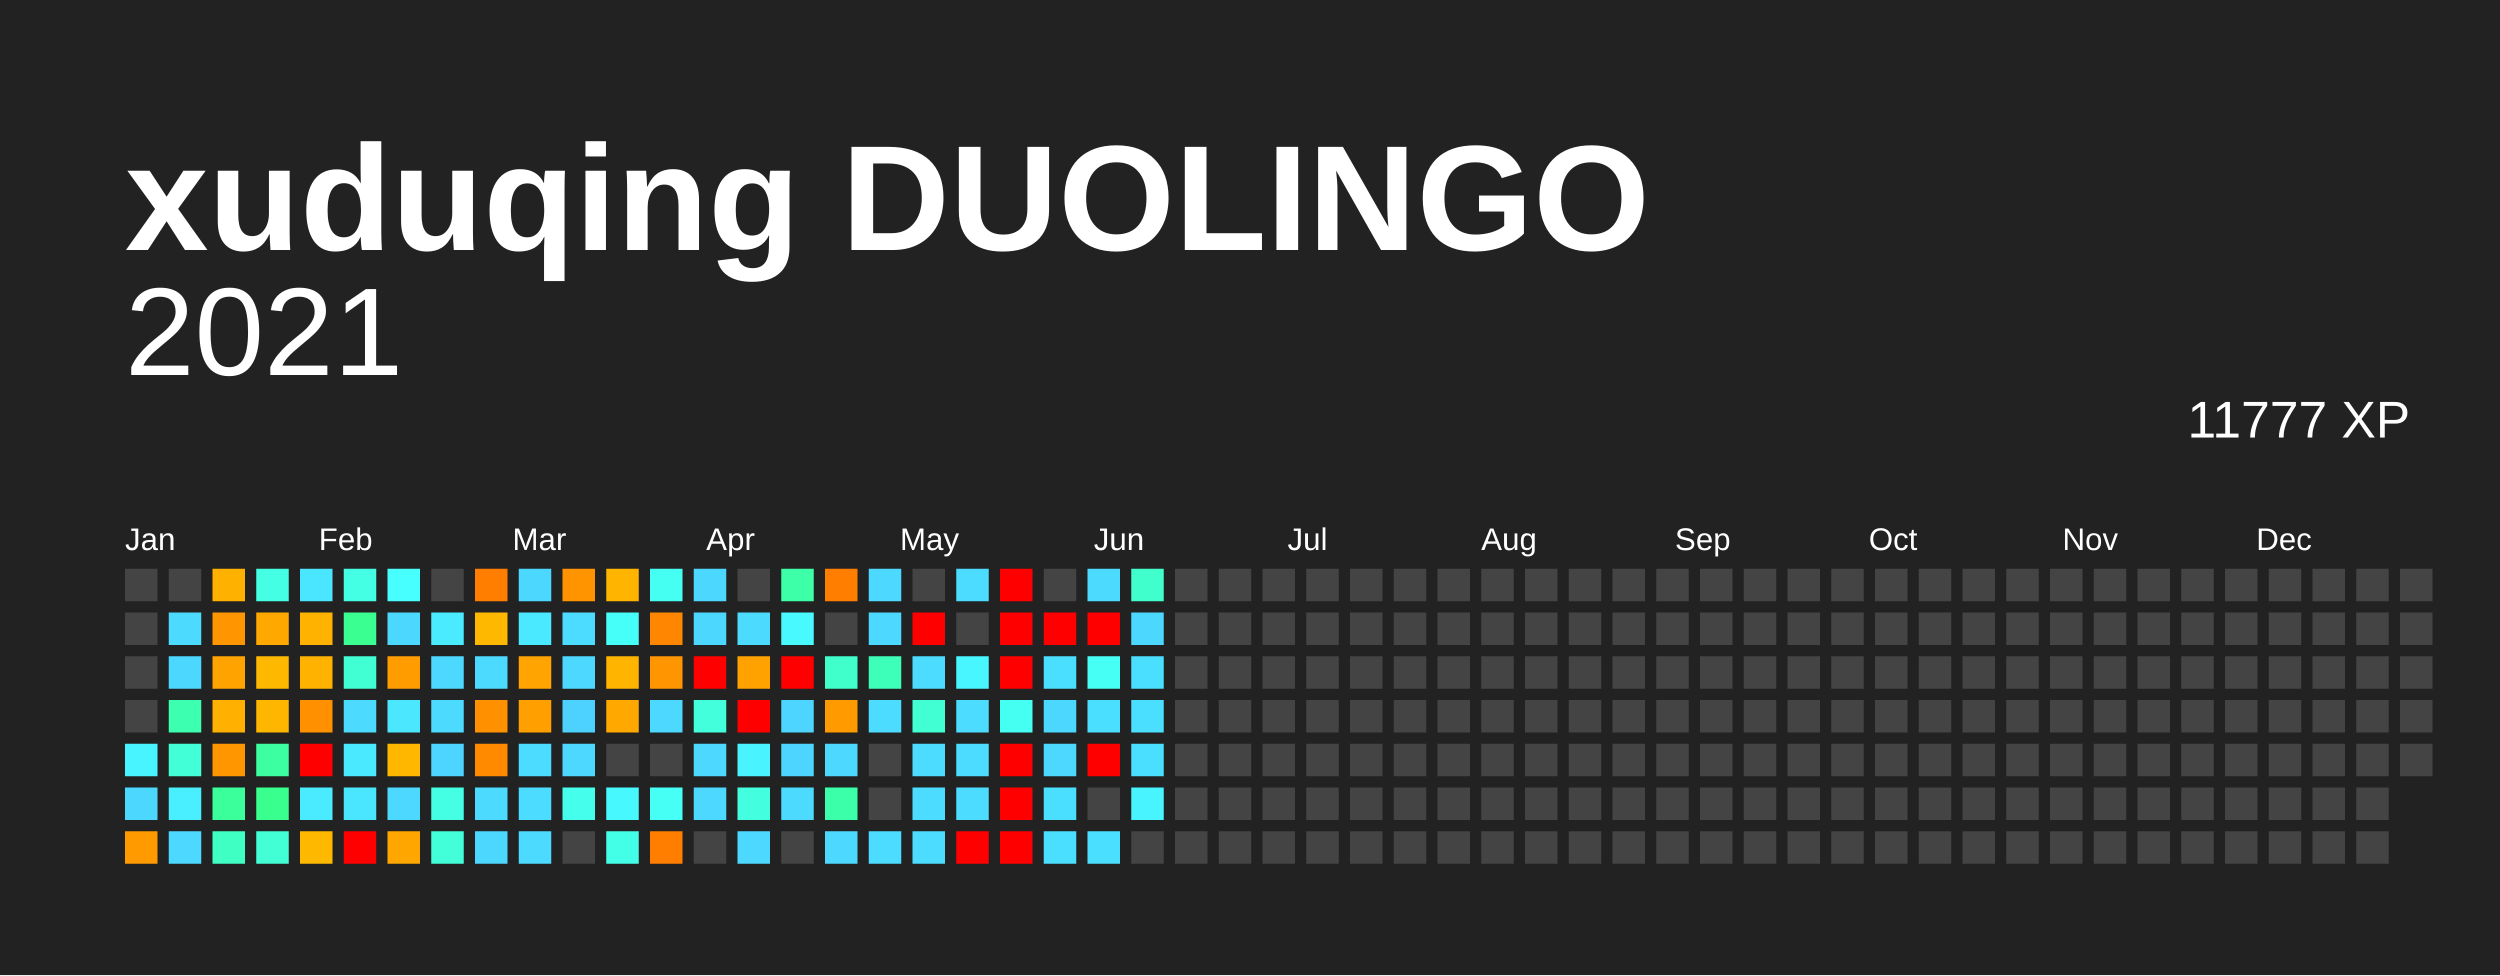
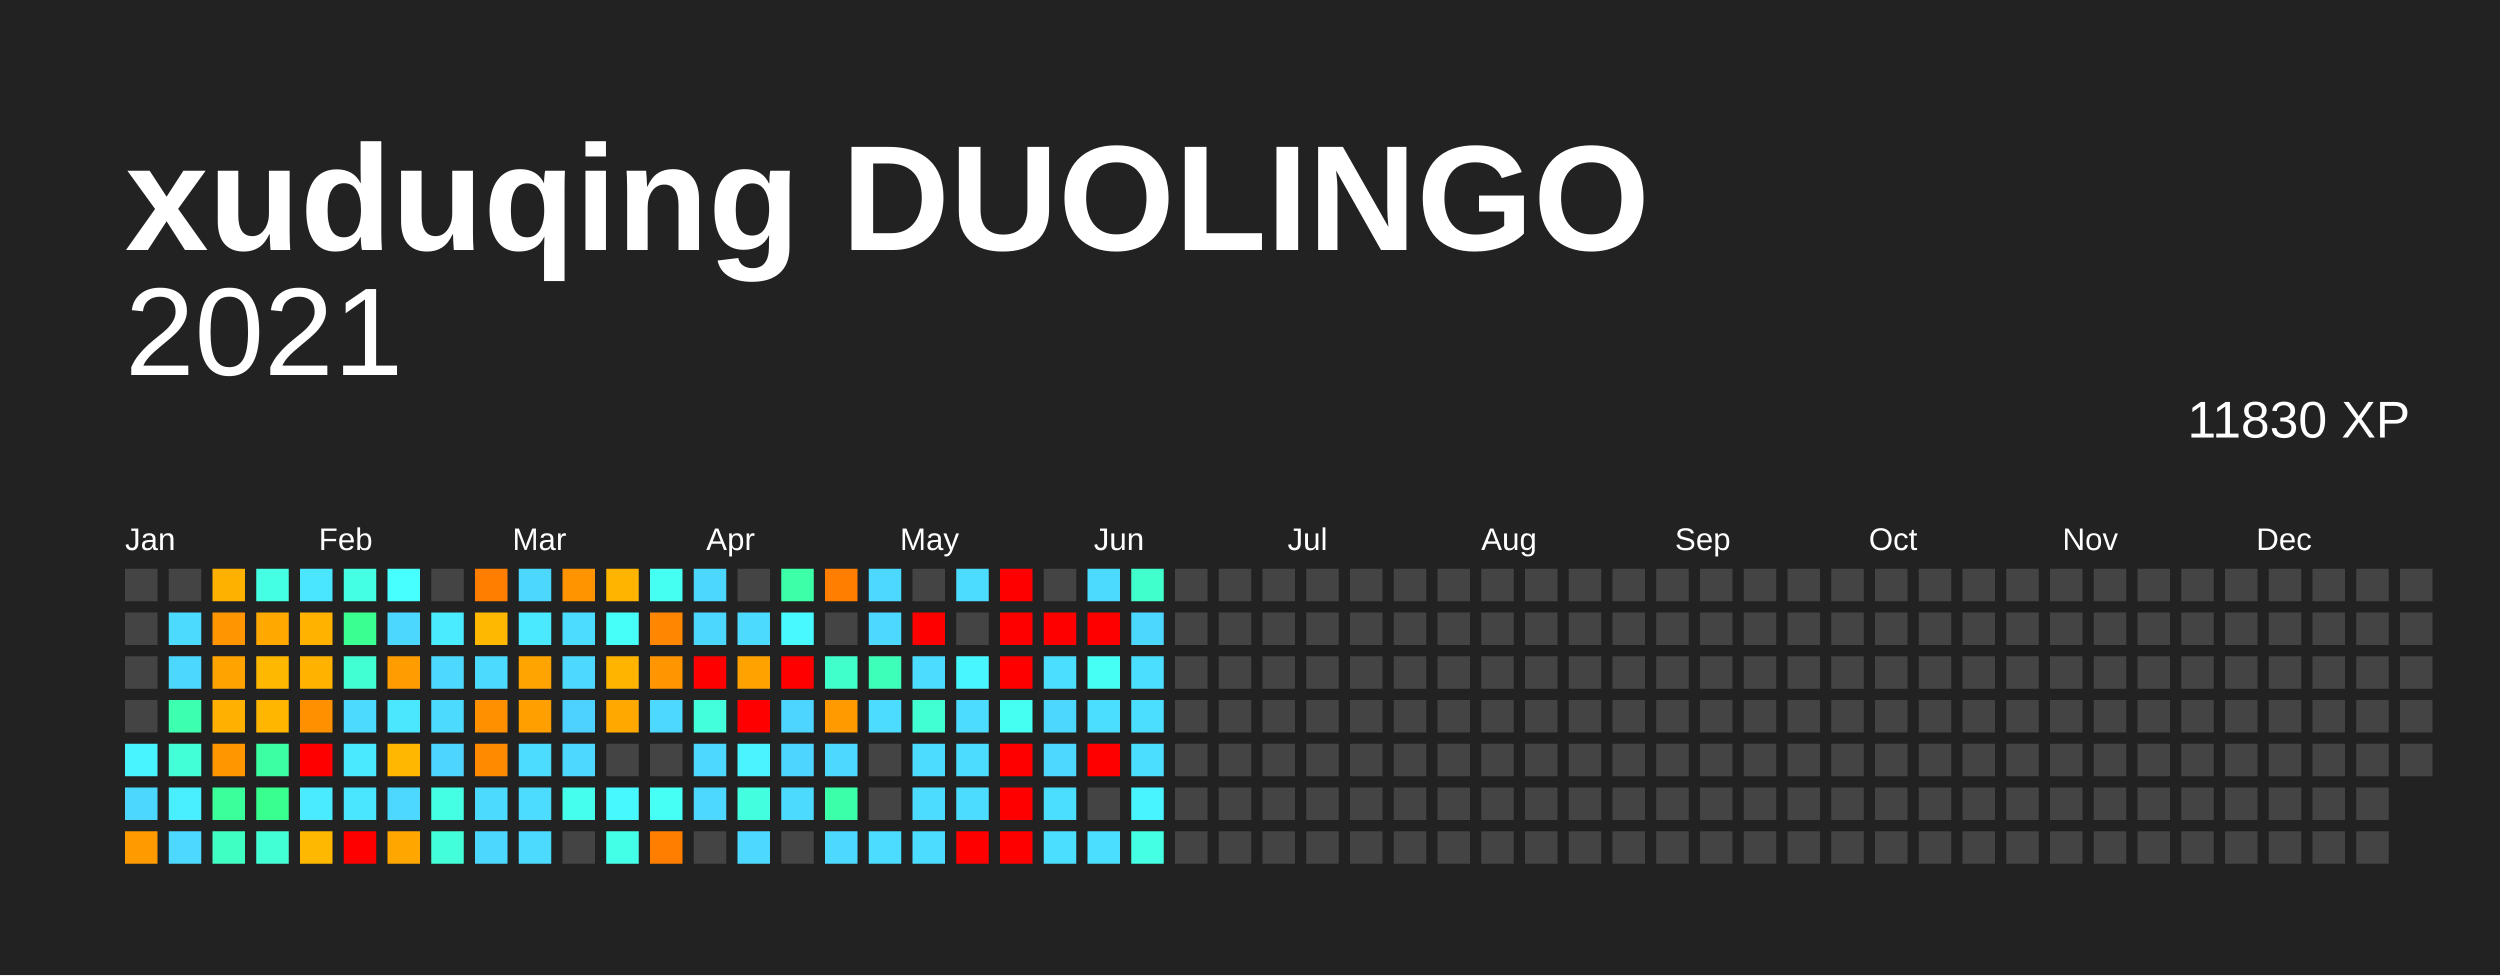
<svg xmlns="http://www.w3.org/2000/svg" baseProfile="full" height="78mm" version="1.1" viewBox="0,0,200,78" width="200mm">
  <defs />
  <rect fill="#222222" height="78" width="200" x="0" y="0" />
  <text fill="#FFFFFF" style="font-size:12px; font-family:Arial; font-weight:bold;" x="10" y="20">xuduqing DUOLINGO</text>
  <text alignment-baseline="hanging" fill="#FFFFFF" style="font-size:10.0px; font-family:Arial;" x="10" y="30">2021</text>
-   <text alignment-baseline="hanging" fill="#FFFFFF" style="font-size:4.125px; font-family:Arial;" x="175" y="35">11777 XP</text>
+   <text alignment-baseline="hanging" fill="#FFFFFF" style="font-size:4.125px; font-family:Arial;" x="175" y="35">11830 XP</text>
  <text fill="#FFFFFF" style="font-size:2.5px; font-family:Arial" x="10.0" y="44">Jan</text>
  <text fill="#FFFFFF" style="font-size:2.5px; font-family:Arial" x="25.5" y="44">Feb</text>
  <text fill="#FFFFFF" style="font-size:2.5px; font-family:Arial" x="41.0" y="44">Mar</text>
  <text fill="#FFFFFF" style="font-size:2.5px; font-family:Arial" x="56.5" y="44">Apr</text>
  <text fill="#FFFFFF" style="font-size:2.5px; font-family:Arial" x="72.0" y="44">May</text>
  <text fill="#FFFFFF" style="font-size:2.5px; font-family:Arial" x="87.5" y="44">Jun</text>
  <text fill="#FFFFFF" style="font-size:2.5px; font-family:Arial" x="103.0" y="44">Jul</text>
  <text fill="#FFFFFF" style="font-size:2.5px; font-family:Arial" x="118.5" y="44">Aug</text>
  <text fill="#FFFFFF" style="font-size:2.5px; font-family:Arial" x="134.0" y="44">Sep</text>
  <text fill="#FFFFFF" style="font-size:2.5px; font-family:Arial" x="149.5" y="44">Oct</text>
  <text fill="#FFFFFF" style="font-size:2.5px; font-family:Arial" x="165.0" y="44">Nov</text>
  <text fill="#FFFFFF" style="font-size:2.5px; font-family:Arial" x="180.5" y="44">Dec</text>
  <rect fill="#444444" height="2.6" width="2.6" x="10.0" y="45.5" />
  <rect fill="#444444" height="2.6" width="2.6" x="10.0" y="49.0" />
  <rect fill="#444444" height="2.6" width="2.6" x="10.0" y="52.5" />
  <rect fill="#444444" height="2.6" width="2.6" x="10.0" y="56.0" />
  <rect fill="#48f4ff" height="2.6" width="2.6" x="10.0" y="59.5" />
  <rect fill="#4cd7ff" height="2.6" width="2.6" x="10.0" y="63.0" />
  <rect fill="#ff9a00" height="2.6" width="2.6" x="10.0" y="66.5" />
  <rect fill="#444444" height="2.6" width="2.6" x="13.5" y="45.5" />
  <rect fill="#4cdaff" height="2.6" width="2.6" x="13.5" y="49.0" />
  <rect fill="#4cd7ff" height="2.6" width="2.6" x="13.5" y="52.5" />
  <rect fill="#3dffb0" height="2.6" width="2.6" x="13.5" y="56.0" />
  <rect fill="#42ffd7" height="2.6" width="2.6" x="13.5" y="59.5" />
  <rect fill="#49efff" height="2.6" width="2.6" x="13.5" y="63.0" />
  <rect fill="#4cd8ff" height="2.6" width="2.6" x="13.5" y="66.5" />
  <rect fill="#ffb100" height="2.6" width="2.6" x="17.0" y="45.5" />
  <rect fill="#ff9500" height="2.6" width="2.6" x="17.0" y="49.0" />
  <rect fill="#ffa300" height="2.6" width="2.6" x="17.0" y="52.5" />
  <rect fill="#ffb000" height="2.6" width="2.6" x="17.0" y="56.0" />
  <rect fill="#ff9600" height="2.6" width="2.6" x="17.0" y="59.5" />
  <rect fill="#3bff9b" height="2.6" width="2.6" x="17.0" y="63.0" />
  <rect fill="#40ffc3" height="2.6" width="2.6" x="17.0" y="66.5" />
  <rect fill="#44ffe3" height="2.6" width="2.6" x="20.5" y="45.5" />
  <rect fill="#ffa900" height="2.6" width="2.6" x="20.5" y="49.0" />
  <rect fill="#ffb800" height="2.6" width="2.6" x="20.5" y="52.5" />
  <rect fill="#ffb600" height="2.6" width="2.6" x="20.5" y="56.0" />
  <rect fill="#3cffa1" height="2.6" width="2.6" x="20.5" y="59.5" />
  <rect fill="#39ff8e" height="2.6" width="2.6" x="20.5" y="63.0" />
  <rect fill="#42ffd5" height="2.6" width="2.6" x="20.5" y="66.5" />
  <rect fill="#4ae5ff" height="2.6" width="2.6" x="24.0" y="45.5" />
  <rect fill="#ffb300" height="2.6" width="2.6" x="24.0" y="49.0" />
  <rect fill="#ffb300" height="2.6" width="2.6" x="24.0" y="52.5" />
  <rect fill="#ff9100" height="2.6" width="2.6" x="24.0" y="56.0" />
  <rect fill="red" height="2.6" width="2.6" x="24.0" y="59.5" />
  <rect fill="#4aeaff" height="2.6" width="2.6" x="24.0" y="63.0" />
  <rect fill="#ffb800" height="2.6" width="2.6" x="24.0" y="66.5" />
  <rect fill="#44ffe3" height="2.6" width="2.6" x="27.5" y="45.5" />
  <rect fill="#3aff91" height="2.6" width="2.6" x="27.5" y="49.0" />
  <rect fill="#42ffd3" height="2.6" width="2.6" x="27.5" y="52.5" />
  <rect fill="#4cdaff" height="2.6" width="2.6" x="27.5" y="56.0" />
  <rect fill="#4ae9ff" height="2.6" width="2.6" x="27.5" y="59.5" />
  <rect fill="#4ae5ff" height="2.6" width="2.6" x="27.5" y="63.0" />
  <rect fill="red" height="2.6" width="2.6" x="27.5" y="66.5" />
  <rect fill="#47ffff" height="2.6" width="2.6" x="31.0" y="45.5" />
  <rect fill="#4cd7ff" height="2.6" width="2.6" x="31.0" y="49.0" />
  <rect fill="#ff9d00" height="2.6" width="2.6" x="31.0" y="52.5" />
  <rect fill="#4ae7ff" height="2.6" width="2.6" x="31.0" y="56.0" />
  <rect fill="#ffb700" height="2.6" width="2.6" x="31.0" y="59.5" />
  <rect fill="#4cd8ff" height="2.6" width="2.6" x="31.0" y="63.0" />
  <rect fill="#ffa700" height="2.6" width="2.6" x="31.0" y="66.5" />
  <rect fill="#444444" height="2.6" width="2.6" x="34.5" y="45.5" />
  <rect fill="#4aeaff" height="2.6" width="2.6" x="34.5" y="49.0" />
  <rect fill="#4cd8ff" height="2.6" width="2.6" x="34.5" y="52.5" />
  <rect fill="#4cdaff" height="2.6" width="2.6" x="34.5" y="56.0" />
  <rect fill="#4dd5ff" height="2.6" width="2.6" x="34.5" y="59.5" />
  <rect fill="#44ffe3" height="2.6" width="2.6" x="34.5" y="63.0" />
  <rect fill="#42ffd9" height="2.6" width="2.6" x="34.5" y="66.5" />
  <rect fill="#ff7e00" height="2.6" width="2.6" x="38.0" y="45.5" />
  <rect fill="#ffb800" height="2.6" width="2.6" x="38.0" y="49.0" />
  <rect fill="#4cdaff" height="2.6" width="2.6" x="38.0" y="52.5" />
  <rect fill="#ff9000" height="2.6" width="2.6" x="38.0" y="56.0" />
  <rect fill="#ff8a00" height="2.6" width="2.6" x="38.0" y="59.5" />
  <rect fill="#4cdaff" height="2.6" width="2.6" x="38.0" y="63.0" />
  <rect fill="#4cd7ff" height="2.6" width="2.6" x="38.0" y="66.5" />
  <rect fill="#4cd7ff" height="2.6" width="2.6" x="41.5" y="45.5" />
  <rect fill="#4ae9ff" height="2.6" width="2.6" x="41.5" y="49.0" />
  <rect fill="#ffa400" height="2.6" width="2.6" x="41.5" y="52.5" />
  <rect fill="#ffa000" height="2.6" width="2.6" x="41.5" y="56.0" />
  <rect fill="#4cdcff" height="2.6" width="2.6" x="41.5" y="59.5" />
  <rect fill="#4cdcff" height="2.6" width="2.6" x="41.5" y="63.0" />
  <rect fill="#4cdaff" height="2.6" width="2.6" x="41.5" y="66.5" />
  <rect fill="#ff9400" height="2.6" width="2.6" x="45.0" y="45.5" />
  <rect fill="#4cdcff" height="2.6" width="2.6" x="45.0" y="49.0" />
  <rect fill="#4cd8ff" height="2.6" width="2.6" x="45.0" y="52.5" />
  <rect fill="#4dd2ff" height="2.6" width="2.6" x="45.0" y="56.0" />
  <rect fill="#4cd8ff" height="2.6" width="2.6" x="45.0" y="59.5" />
  <rect fill="#45ffec" height="2.6" width="2.6" x="45.0" y="63.0" />
  <rect fill="#444444" height="2.6" width="2.6" x="45.0" y="66.5" />
  <rect fill="#ffb400" height="2.6" width="2.6" x="48.5" y="45.5" />
  <rect fill="#46fff8" height="2.6" width="2.6" x="48.5" y="49.0" />
  <rect fill="#ffb500" height="2.6" width="2.6" x="48.5" y="52.5" />
  <rect fill="#ffa900" height="2.6" width="2.6" x="48.5" y="56.0" />
  <rect fill="#444444" height="2.6" width="2.6" x="48.5" y="59.5" />
  <rect fill="#48f8ff" height="2.6" width="2.6" x="48.5" y="63.0" />
  <rect fill="#44ffe7" height="2.6" width="2.6" x="48.5" y="66.5" />
  <rect fill="#46fff3" height="2.6" width="2.6" x="52.0" y="45.5" />
  <rect fill="#ff8600" height="2.6" width="2.6" x="52.0" y="49.0" />
  <rect fill="#ff9500" height="2.6" width="2.6" x="52.0" y="52.5" />
  <rect fill="#4cd8ff" height="2.6" width="2.6" x="52.0" y="56.0" />
  <rect fill="#444444" height="2.6" width="2.6" x="52.0" y="59.5" />
  <rect fill="#46fff5" height="2.6" width="2.6" x="52.0" y="63.0" />
  <rect fill="#ff7e00" height="2.6" width="2.6" x="52.0" y="66.5" />
  <rect fill="#4cd7ff" height="2.6" width="2.6" x="55.5" y="45.5" />
  <rect fill="#4cd7ff" height="2.6" width="2.6" x="55.5" y="49.0" />
  <rect fill="red" height="2.6" width="2.6" x="55.5" y="52.5" />
  <rect fill="#43ffdc" height="2.6" width="2.6" x="55.5" y="56.0" />
  <rect fill="#4cd8ff" height="2.6" width="2.6" x="55.5" y="59.5" />
  <rect fill="#4cd8ff" height="2.6" width="2.6" x="55.5" y="63.0" />
  <rect fill="#444444" height="2.6" width="2.6" x="55.5" y="66.5" />
  <rect fill="#444444" height="2.6" width="2.6" x="59.0" y="45.5" />
  <rect fill="#4cdaff" height="2.6" width="2.6" x="59.0" y="49.0" />
  <rect fill="#ffa200" height="2.6" width="2.6" x="59.0" y="52.5" />
  <rect fill="red" height="2.6" width="2.6" x="59.0" y="56.0" />
  <rect fill="#49f3ff" height="2.6" width="2.6" x="59.0" y="59.5" />
  <rect fill="#43ffe0" height="2.6" width="2.6" x="59.0" y="63.0" />
  <rect fill="#4cd8ff" height="2.6" width="2.6" x="59.0" y="66.5" />
  <rect fill="#3cffa7" height="2.6" width="2.6" x="62.5" y="45.5" />
  <rect fill="#48faff" height="2.6" width="2.6" x="62.5" y="49.0" />
  <rect fill="red" height="2.6" width="2.6" x="62.5" y="52.5" />
  <rect fill="#4dd5ff" height="2.6" width="2.6" x="62.5" y="56.0" />
  <rect fill="#4dd5ff" height="2.6" width="2.6" x="62.5" y="59.5" />
  <rect fill="#4cdaff" height="2.6" width="2.6" x="62.5" y="63.0" />
  <rect fill="#444444" height="2.6" width="2.6" x="62.5" y="66.5" />
  <rect fill="#ff7e00" height="2.6" width="2.6" x="66.0" y="45.5" />
  <rect fill="#444444" height="2.6" width="2.6" x="66.0" y="49.0" />
  <rect fill="#40ffca" height="2.6" width="2.6" x="66.0" y="52.5" />
  <rect fill="#ff9a00" height="2.6" width="2.6" x="66.0" y="56.0" />
  <rect fill="#4cd8ff" height="2.6" width="2.6" x="66.0" y="59.5" />
  <rect fill="#3cffa9" height="2.6" width="2.6" x="66.0" y="63.0" />
  <rect fill="#4cd8ff" height="2.6" width="2.6" x="66.0" y="66.5" />
  <rect fill="#4cd8ff" height="2.6" width="2.6" x="69.5" y="45.5" />
  <rect fill="#4cd8ff" height="2.6" width="2.6" x="69.5" y="49.0" />
  <rect fill="#3effba" height="2.6" width="2.6" x="69.5" y="52.5" />
  <rect fill="#4cdcff" height="2.6" width="2.6" x="69.5" y="56.0" />
  <rect fill="#444444" height="2.6" width="2.6" x="69.5" y="59.5" />
  <rect fill="#444444" height="2.6" width="2.6" x="69.5" y="63.0" />
  <rect fill="#4cdcff" height="2.6" width="2.6" x="69.5" y="66.5" />
  <rect fill="#444444" height="2.6" width="2.6" x="73.0" y="45.5" />
  <rect fill="red" height="2.6" width="2.6" x="73.0" y="49.0" />
  <rect fill="#4cdcff" height="2.6" width="2.6" x="73.0" y="52.5" />
  <rect fill="#41ffd2" height="2.6" width="2.6" x="73.0" y="56.0" />
  <rect fill="#4cdcff" height="2.6" width="2.6" x="73.0" y="59.5" />
  <rect fill="#4cdcff" height="2.6" width="2.6" x="73.0" y="63.0" />
  <rect fill="#4cdcff" height="2.6" width="2.6" x="73.0" y="66.5" />
  <rect fill="#4cdcff" height="2.6" width="2.6" x="76.5" y="45.5" />
  <rect fill="#444444" height="2.6" width="2.6" x="76.5" y="49.0" />
  <rect fill="#48f6ff" height="2.6" width="2.6" x="76.5" y="52.5" />
  <rect fill="#4cdcff" height="2.6" width="2.6" x="76.5" y="56.0" />
  <rect fill="#4cdcff" height="2.6" width="2.6" x="76.5" y="59.5" />
  <rect fill="#4cdcff" height="2.6" width="2.6" x="76.5" y="63.0" />
  <rect fill="red" height="2.6" width="2.6" x="76.5" y="66.5" />
  <rect fill="red" height="2.6" width="2.6" x="80.0" y="45.5" />
  <rect fill="red" height="2.6" width="2.6" x="80.0" y="49.0" />
  <rect fill="red" height="2.6" width="2.6" x="80.0" y="52.5" />
  <rect fill="#45fff2" height="2.6" width="2.6" x="80.0" y="56.0" />
  <rect fill="red" height="2.6" width="2.6" x="80.0" y="59.5" />
  <rect fill="red" height="2.6" width="2.6" x="80.0" y="63.0" />
  <rect fill="red" height="2.6" width="2.6" x="80.0" y="66.5" />
  <rect fill="#444444" height="2.6" width="2.6" x="83.5" y="45.5" />
  <rect fill="red" height="2.6" width="2.6" x="83.5" y="49.0" />
  <rect fill="#4bdfff" height="2.6" width="2.6" x="83.5" y="52.5" />
  <rect fill="#4cd7ff" height="2.6" width="2.6" x="83.5" y="56.0" />
  <rect fill="#4cd8ff" height="2.6" width="2.6" x="83.5" y="59.5" />
  <rect fill="#4bdfff" height="2.6" width="2.6" x="83.5" y="63.0" />
  <rect fill="#4bdfff" height="2.6" width="2.6" x="83.5" y="66.5" />
  <rect fill="#4cdaff" height="2.6" width="2.6" x="87.0" y="45.5" />
  <rect fill="red" height="2.6" width="2.6" x="87.0" y="49.0" />
  <rect fill="#46fff5" height="2.6" width="2.6" x="87.0" y="52.5" />
  <rect fill="#4bdfff" height="2.6" width="2.6" x="87.0" y="56.0" />
  <rect fill="red" height="2.6" width="2.6" x="87.0" y="59.5" />
  <rect fill="#444444" height="2.6" width="2.6" x="87.0" y="63.0" />
  <rect fill="#4bdfff" height="2.6" width="2.6" x="87.0" y="66.5" />
  <rect fill="#41ffcc" height="2.6" width="2.6" x="90.5" y="45.5" />
  <rect fill="#4cd7ff" height="2.6" width="2.6" x="90.5" y="49.0" />
  <rect fill="#4bdfff" height="2.6" width="2.6" x="90.5" y="52.5" />
  <rect fill="#4bdfff" height="2.6" width="2.6" x="90.5" y="56.0" />
  <rect fill="#4bdfff" height="2.6" width="2.6" x="90.5" y="59.5" />
  <rect fill="#48f4ff" height="2.6" width="2.6" x="90.5" y="63.0" />
-   <rect fill="#444444" height="2.6" width="2.6" x="90.5" y="66.5" />
+   <rect fill="#44ffe3" height="2.6" width="2.6" x="90.5" y="66.5" />
  <rect fill="#444444" height="2.6" width="2.6" x="94.0" y="45.5" />
  <rect fill="#444444" height="2.6" width="2.6" x="94.0" y="49.0" />
  <rect fill="#444444" height="2.6" width="2.6" x="94.0" y="52.5" />
  <rect fill="#444444" height="2.6" width="2.6" x="94.0" y="56.0" />
  <rect fill="#444444" height="2.6" width="2.6" x="94.0" y="59.5" />
  <rect fill="#444444" height="2.6" width="2.6" x="94.0" y="63.0" />
  <rect fill="#444444" height="2.6" width="2.6" x="94.0" y="66.5" />
  <rect fill="#444444" height="2.6" width="2.6" x="97.5" y="45.5" />
  <rect fill="#444444" height="2.6" width="2.6" x="97.5" y="49.0" />
  <rect fill="#444444" height="2.6" width="2.6" x="97.5" y="52.5" />
  <rect fill="#444444" height="2.6" width="2.6" x="97.5" y="56.0" />
  <rect fill="#444444" height="2.6" width="2.6" x="97.5" y="59.5" />
  <rect fill="#444444" height="2.6" width="2.6" x="97.5" y="63.0" />
  <rect fill="#444444" height="2.6" width="2.6" x="97.5" y="66.5" />
  <rect fill="#444444" height="2.6" width="2.6" x="101.0" y="45.5" />
  <rect fill="#444444" height="2.6" width="2.6" x="101.0" y="49.0" />
  <rect fill="#444444" height="2.6" width="2.6" x="101.0" y="52.5" />
  <rect fill="#444444" height="2.6" width="2.6" x="101.0" y="56.0" />
  <rect fill="#444444" height="2.6" width="2.6" x="101.0" y="59.5" />
  <rect fill="#444444" height="2.6" width="2.6" x="101.0" y="63.0" />
  <rect fill="#444444" height="2.6" width="2.6" x="101.0" y="66.5" />
  <rect fill="#444444" height="2.6" width="2.6" x="104.5" y="45.5" />
  <rect fill="#444444" height="2.6" width="2.6" x="104.5" y="49.0" />
  <rect fill="#444444" height="2.6" width="2.6" x="104.5" y="52.5" />
  <rect fill="#444444" height="2.6" width="2.6" x="104.5" y="56.0" />
  <rect fill="#444444" height="2.6" width="2.6" x="104.5" y="59.5" />
  <rect fill="#444444" height="2.6" width="2.6" x="104.5" y="63.0" />
  <rect fill="#444444" height="2.6" width="2.6" x="104.5" y="66.5" />
  <rect fill="#444444" height="2.6" width="2.6" x="108.0" y="45.5" />
  <rect fill="#444444" height="2.6" width="2.6" x="108.0" y="49.0" />
  <rect fill="#444444" height="2.6" width="2.6" x="108.0" y="52.5" />
  <rect fill="#444444" height="2.6" width="2.6" x="108.0" y="56.0" />
  <rect fill="#444444" height="2.6" width="2.6" x="108.0" y="59.5" />
  <rect fill="#444444" height="2.6" width="2.6" x="108.0" y="63.0" />
  <rect fill="#444444" height="2.6" width="2.6" x="108.0" y="66.5" />
  <rect fill="#444444" height="2.6" width="2.6" x="111.5" y="45.5" />
  <rect fill="#444444" height="2.6" width="2.6" x="111.5" y="49.0" />
  <rect fill="#444444" height="2.6" width="2.6" x="111.5" y="52.5" />
  <rect fill="#444444" height="2.6" width="2.6" x="111.5" y="56.0" />
  <rect fill="#444444" height="2.6" width="2.6" x="111.5" y="59.5" />
  <rect fill="#444444" height="2.6" width="2.6" x="111.5" y="63.0" />
  <rect fill="#444444" height="2.6" width="2.6" x="111.5" y="66.5" />
  <rect fill="#444444" height="2.6" width="2.6" x="115.0" y="45.5" />
  <rect fill="#444444" height="2.6" width="2.6" x="115.0" y="49.0" />
  <rect fill="#444444" height="2.6" width="2.6" x="115.0" y="52.5" />
  <rect fill="#444444" height="2.6" width="2.6" x="115.0" y="56.0" />
  <rect fill="#444444" height="2.6" width="2.6" x="115.0" y="59.5" />
  <rect fill="#444444" height="2.6" width="2.6" x="115.0" y="63.0" />
  <rect fill="#444444" height="2.6" width="2.6" x="115.0" y="66.5" />
  <rect fill="#444444" height="2.6" width="2.6" x="118.5" y="45.5" />
  <rect fill="#444444" height="2.6" width="2.6" x="118.5" y="49.0" />
  <rect fill="#444444" height="2.6" width="2.6" x="118.5" y="52.5" />
  <rect fill="#444444" height="2.6" width="2.6" x="118.5" y="56.0" />
  <rect fill="#444444" height="2.6" width="2.6" x="118.5" y="59.5" />
  <rect fill="#444444" height="2.6" width="2.6" x="118.5" y="63.0" />
  <rect fill="#444444" height="2.6" width="2.6" x="118.5" y="66.5" />
  <rect fill="#444444" height="2.6" width="2.6" x="122.0" y="45.5" />
  <rect fill="#444444" height="2.6" width="2.6" x="122.0" y="49.0" />
  <rect fill="#444444" height="2.6" width="2.6" x="122.0" y="52.5" />
  <rect fill="#444444" height="2.6" width="2.6" x="122.0" y="56.0" />
  <rect fill="#444444" height="2.6" width="2.6" x="122.0" y="59.5" />
  <rect fill="#444444" height="2.6" width="2.6" x="122.0" y="63.0" />
  <rect fill="#444444" height="2.6" width="2.6" x="122.0" y="66.5" />
  <rect fill="#444444" height="2.6" width="2.6" x="125.5" y="45.5" />
  <rect fill="#444444" height="2.6" width="2.6" x="125.5" y="49.0" />
  <rect fill="#444444" height="2.6" width="2.6" x="125.5" y="52.5" />
  <rect fill="#444444" height="2.6" width="2.6" x="125.5" y="56.0" />
  <rect fill="#444444" height="2.6" width="2.6" x="125.5" y="59.5" />
  <rect fill="#444444" height="2.6" width="2.6" x="125.5" y="63.0" />
  <rect fill="#444444" height="2.6" width="2.6" x="125.5" y="66.5" />
  <rect fill="#444444" height="2.6" width="2.6" x="129.0" y="45.5" />
  <rect fill="#444444" height="2.6" width="2.6" x="129.0" y="49.0" />
  <rect fill="#444444" height="2.6" width="2.6" x="129.0" y="52.5" />
  <rect fill="#444444" height="2.6" width="2.6" x="129.0" y="56.0" />
  <rect fill="#444444" height="2.6" width="2.6" x="129.0" y="59.5" />
  <rect fill="#444444" height="2.6" width="2.6" x="129.0" y="63.0" />
  <rect fill="#444444" height="2.6" width="2.6" x="129.0" y="66.5" />
  <rect fill="#444444" height="2.6" width="2.6" x="132.5" y="45.5" />
  <rect fill="#444444" height="2.6" width="2.6" x="132.5" y="49.0" />
  <rect fill="#444444" height="2.6" width="2.6" x="132.5" y="52.5" />
  <rect fill="#444444" height="2.6" width="2.6" x="132.5" y="56.0" />
  <rect fill="#444444" height="2.6" width="2.6" x="132.5" y="59.5" />
  <rect fill="#444444" height="2.6" width="2.6" x="132.5" y="63.0" />
  <rect fill="#444444" height="2.6" width="2.6" x="132.5" y="66.5" />
  <rect fill="#444444" height="2.6" width="2.6" x="136.0" y="45.5" />
  <rect fill="#444444" height="2.6" width="2.6" x="136.0" y="49.0" />
  <rect fill="#444444" height="2.6" width="2.6" x="136.0" y="52.5" />
  <rect fill="#444444" height="2.6" width="2.6" x="136.0" y="56.0" />
  <rect fill="#444444" height="2.6" width="2.6" x="136.0" y="59.5" />
  <rect fill="#444444" height="2.6" width="2.6" x="136.0" y="63.0" />
  <rect fill="#444444" height="2.6" width="2.6" x="136.0" y="66.5" />
  <rect fill="#444444" height="2.6" width="2.6" x="139.5" y="45.5" />
  <rect fill="#444444" height="2.6" width="2.6" x="139.5" y="49.0" />
  <rect fill="#444444" height="2.6" width="2.6" x="139.5" y="52.5" />
  <rect fill="#444444" height="2.6" width="2.6" x="139.5" y="56.0" />
  <rect fill="#444444" height="2.6" width="2.6" x="139.5" y="59.5" />
  <rect fill="#444444" height="2.6" width="2.6" x="139.5" y="63.0" />
  <rect fill="#444444" height="2.6" width="2.6" x="139.5" y="66.5" />
  <rect fill="#444444" height="2.6" width="2.6" x="143.0" y="45.5" />
  <rect fill="#444444" height="2.6" width="2.6" x="143.0" y="49.0" />
  <rect fill="#444444" height="2.6" width="2.6" x="143.0" y="52.5" />
  <rect fill="#444444" height="2.6" width="2.6" x="143.0" y="56.0" />
  <rect fill="#444444" height="2.6" width="2.6" x="143.0" y="59.5" />
  <rect fill="#444444" height="2.6" width="2.6" x="143.0" y="63.0" />
  <rect fill="#444444" height="2.6" width="2.6" x="143.0" y="66.5" />
  <rect fill="#444444" height="2.6" width="2.6" x="146.5" y="45.5" />
  <rect fill="#444444" height="2.6" width="2.6" x="146.5" y="49.0" />
  <rect fill="#444444" height="2.6" width="2.6" x="146.5" y="52.5" />
  <rect fill="#444444" height="2.6" width="2.6" x="146.5" y="56.0" />
  <rect fill="#444444" height="2.6" width="2.6" x="146.5" y="59.5" />
  <rect fill="#444444" height="2.6" width="2.6" x="146.5" y="63.0" />
  <rect fill="#444444" height="2.6" width="2.6" x="146.5" y="66.5" />
  <rect fill="#444444" height="2.6" width="2.6" x="150.0" y="45.5" />
  <rect fill="#444444" height="2.6" width="2.6" x="150.0" y="49.0" />
  <rect fill="#444444" height="2.6" width="2.6" x="150.0" y="52.5" />
  <rect fill="#444444" height="2.6" width="2.6" x="150.0" y="56.0" />
  <rect fill="#444444" height="2.6" width="2.6" x="150.0" y="59.5" />
  <rect fill="#444444" height="2.6" width="2.6" x="150.0" y="63.0" />
  <rect fill="#444444" height="2.6" width="2.6" x="150.0" y="66.5" />
  <rect fill="#444444" height="2.6" width="2.6" x="153.5" y="45.5" />
  <rect fill="#444444" height="2.6" width="2.6" x="153.5" y="49.0" />
  <rect fill="#444444" height="2.6" width="2.6" x="153.5" y="52.5" />
  <rect fill="#444444" height="2.6" width="2.6" x="153.5" y="56.0" />
  <rect fill="#444444" height="2.6" width="2.6" x="153.5" y="59.5" />
  <rect fill="#444444" height="2.6" width="2.6" x="153.5" y="63.0" />
  <rect fill="#444444" height="2.6" width="2.6" x="153.5" y="66.5" />
  <rect fill="#444444" height="2.6" width="2.6" x="157.0" y="45.5" />
  <rect fill="#444444" height="2.6" width="2.6" x="157.0" y="49.0" />
  <rect fill="#444444" height="2.6" width="2.6" x="157.0" y="52.5" />
  <rect fill="#444444" height="2.6" width="2.6" x="157.0" y="56.0" />
  <rect fill="#444444" height="2.6" width="2.6" x="157.0" y="59.5" />
  <rect fill="#444444" height="2.6" width="2.6" x="157.0" y="63.0" />
  <rect fill="#444444" height="2.6" width="2.6" x="157.0" y="66.5" />
  <rect fill="#444444" height="2.6" width="2.6" x="160.5" y="45.5" />
  <rect fill="#444444" height="2.6" width="2.6" x="160.5" y="49.0" />
  <rect fill="#444444" height="2.6" width="2.6" x="160.5" y="52.5" />
  <rect fill="#444444" height="2.6" width="2.6" x="160.5" y="56.0" />
  <rect fill="#444444" height="2.6" width="2.6" x="160.5" y="59.5" />
  <rect fill="#444444" height="2.6" width="2.6" x="160.5" y="63.0" />
  <rect fill="#444444" height="2.6" width="2.6" x="160.5" y="66.5" />
  <rect fill="#444444" height="2.6" width="2.6" x="164.0" y="45.5" />
  <rect fill="#444444" height="2.6" width="2.6" x="164.0" y="49.0" />
  <rect fill="#444444" height="2.6" width="2.6" x="164.0" y="52.5" />
  <rect fill="#444444" height="2.6" width="2.6" x="164.0" y="56.0" />
  <rect fill="#444444" height="2.6" width="2.6" x="164.0" y="59.5" />
  <rect fill="#444444" height="2.6" width="2.6" x="164.0" y="63.0" />
  <rect fill="#444444" height="2.6" width="2.6" x="164.0" y="66.5" />
  <rect fill="#444444" height="2.6" width="2.6" x="167.5" y="45.5" />
  <rect fill="#444444" height="2.6" width="2.6" x="167.5" y="49.0" />
  <rect fill="#444444" height="2.6" width="2.6" x="167.5" y="52.5" />
  <rect fill="#444444" height="2.6" width="2.6" x="167.5" y="56.0" />
  <rect fill="#444444" height="2.6" width="2.6" x="167.5" y="59.5" />
  <rect fill="#444444" height="2.6" width="2.6" x="167.5" y="63.0" />
  <rect fill="#444444" height="2.6" width="2.6" x="167.5" y="66.5" />
  <rect fill="#444444" height="2.6" width="2.6" x="171.0" y="45.5" />
  <rect fill="#444444" height="2.6" width="2.6" x="171.0" y="49.0" />
  <rect fill="#444444" height="2.6" width="2.6" x="171.0" y="52.5" />
  <rect fill="#444444" height="2.6" width="2.6" x="171.0" y="56.0" />
  <rect fill="#444444" height="2.6" width="2.6" x="171.0" y="59.5" />
  <rect fill="#444444" height="2.6" width="2.6" x="171.0" y="63.0" />
  <rect fill="#444444" height="2.6" width="2.6" x="171.0" y="66.5" />
  <rect fill="#444444" height="2.6" width="2.6" x="174.5" y="45.5" />
  <rect fill="#444444" height="2.6" width="2.6" x="174.5" y="49.0" />
  <rect fill="#444444" height="2.6" width="2.6" x="174.5" y="52.5" />
  <rect fill="#444444" height="2.6" width="2.6" x="174.5" y="56.0" />
  <rect fill="#444444" height="2.6" width="2.6" x="174.5" y="59.5" />
  <rect fill="#444444" height="2.6" width="2.6" x="174.5" y="63.0" />
  <rect fill="#444444" height="2.6" width="2.6" x="174.5" y="66.5" />
  <rect fill="#444444" height="2.6" width="2.6" x="178.0" y="45.5" />
  <rect fill="#444444" height="2.6" width="2.6" x="178.0" y="49.0" />
  <rect fill="#444444" height="2.6" width="2.6" x="178.0" y="52.5" />
  <rect fill="#444444" height="2.6" width="2.6" x="178.0" y="56.0" />
  <rect fill="#444444" height="2.6" width="2.6" x="178.0" y="59.5" />
  <rect fill="#444444" height="2.6" width="2.6" x="178.0" y="63.0" />
  <rect fill="#444444" height="2.6" width="2.6" x="178.0" y="66.5" />
  <rect fill="#444444" height="2.6" width="2.6" x="181.5" y="45.5" />
  <rect fill="#444444" height="2.6" width="2.6" x="181.5" y="49.0" />
  <rect fill="#444444" height="2.6" width="2.6" x="181.5" y="52.5" />
  <rect fill="#444444" height="2.6" width="2.6" x="181.5" y="56.0" />
  <rect fill="#444444" height="2.6" width="2.6" x="181.5" y="59.5" />
  <rect fill="#444444" height="2.6" width="2.6" x="181.5" y="63.0" />
  <rect fill="#444444" height="2.6" width="2.6" x="181.5" y="66.5" />
  <rect fill="#444444" height="2.6" width="2.6" x="185.0" y="45.5" />
  <rect fill="#444444" height="2.6" width="2.6" x="185.0" y="49.0" />
  <rect fill="#444444" height="2.6" width="2.6" x="185.0" y="52.5" />
  <rect fill="#444444" height="2.6" width="2.6" x="185.0" y="56.0" />
  <rect fill="#444444" height="2.6" width="2.6" x="185.0" y="59.5" />
  <rect fill="#444444" height="2.6" width="2.6" x="185.0" y="63.0" />
  <rect fill="#444444" height="2.6" width="2.6" x="185.0" y="66.5" />
  <rect fill="#444444" height="2.6" width="2.6" x="188.5" y="45.5" />
  <rect fill="#444444" height="2.6" width="2.6" x="188.5" y="49.0" />
  <rect fill="#444444" height="2.6" width="2.6" x="188.5" y="52.5" />
  <rect fill="#444444" height="2.6" width="2.6" x="188.5" y="56.0" />
  <rect fill="#444444" height="2.6" width="2.6" x="188.5" y="59.5" />
  <rect fill="#444444" height="2.6" width="2.6" x="188.5" y="63.0" />
  <rect fill="#444444" height="2.6" width="2.6" x="188.5" y="66.5" />
  <rect fill="#444444" height="2.6" width="2.6" x="192.0" y="45.5" />
  <rect fill="#444444" height="2.6" width="2.6" x="192.0" y="49.0" />
  <rect fill="#444444" height="2.6" width="2.6" x="192.0" y="52.5" />
  <rect fill="#444444" height="2.6" width="2.6" x="192.0" y="56.0" />
  <rect fill="#444444" height="2.6" width="2.6" x="192.0" y="59.5" />
</svg>
